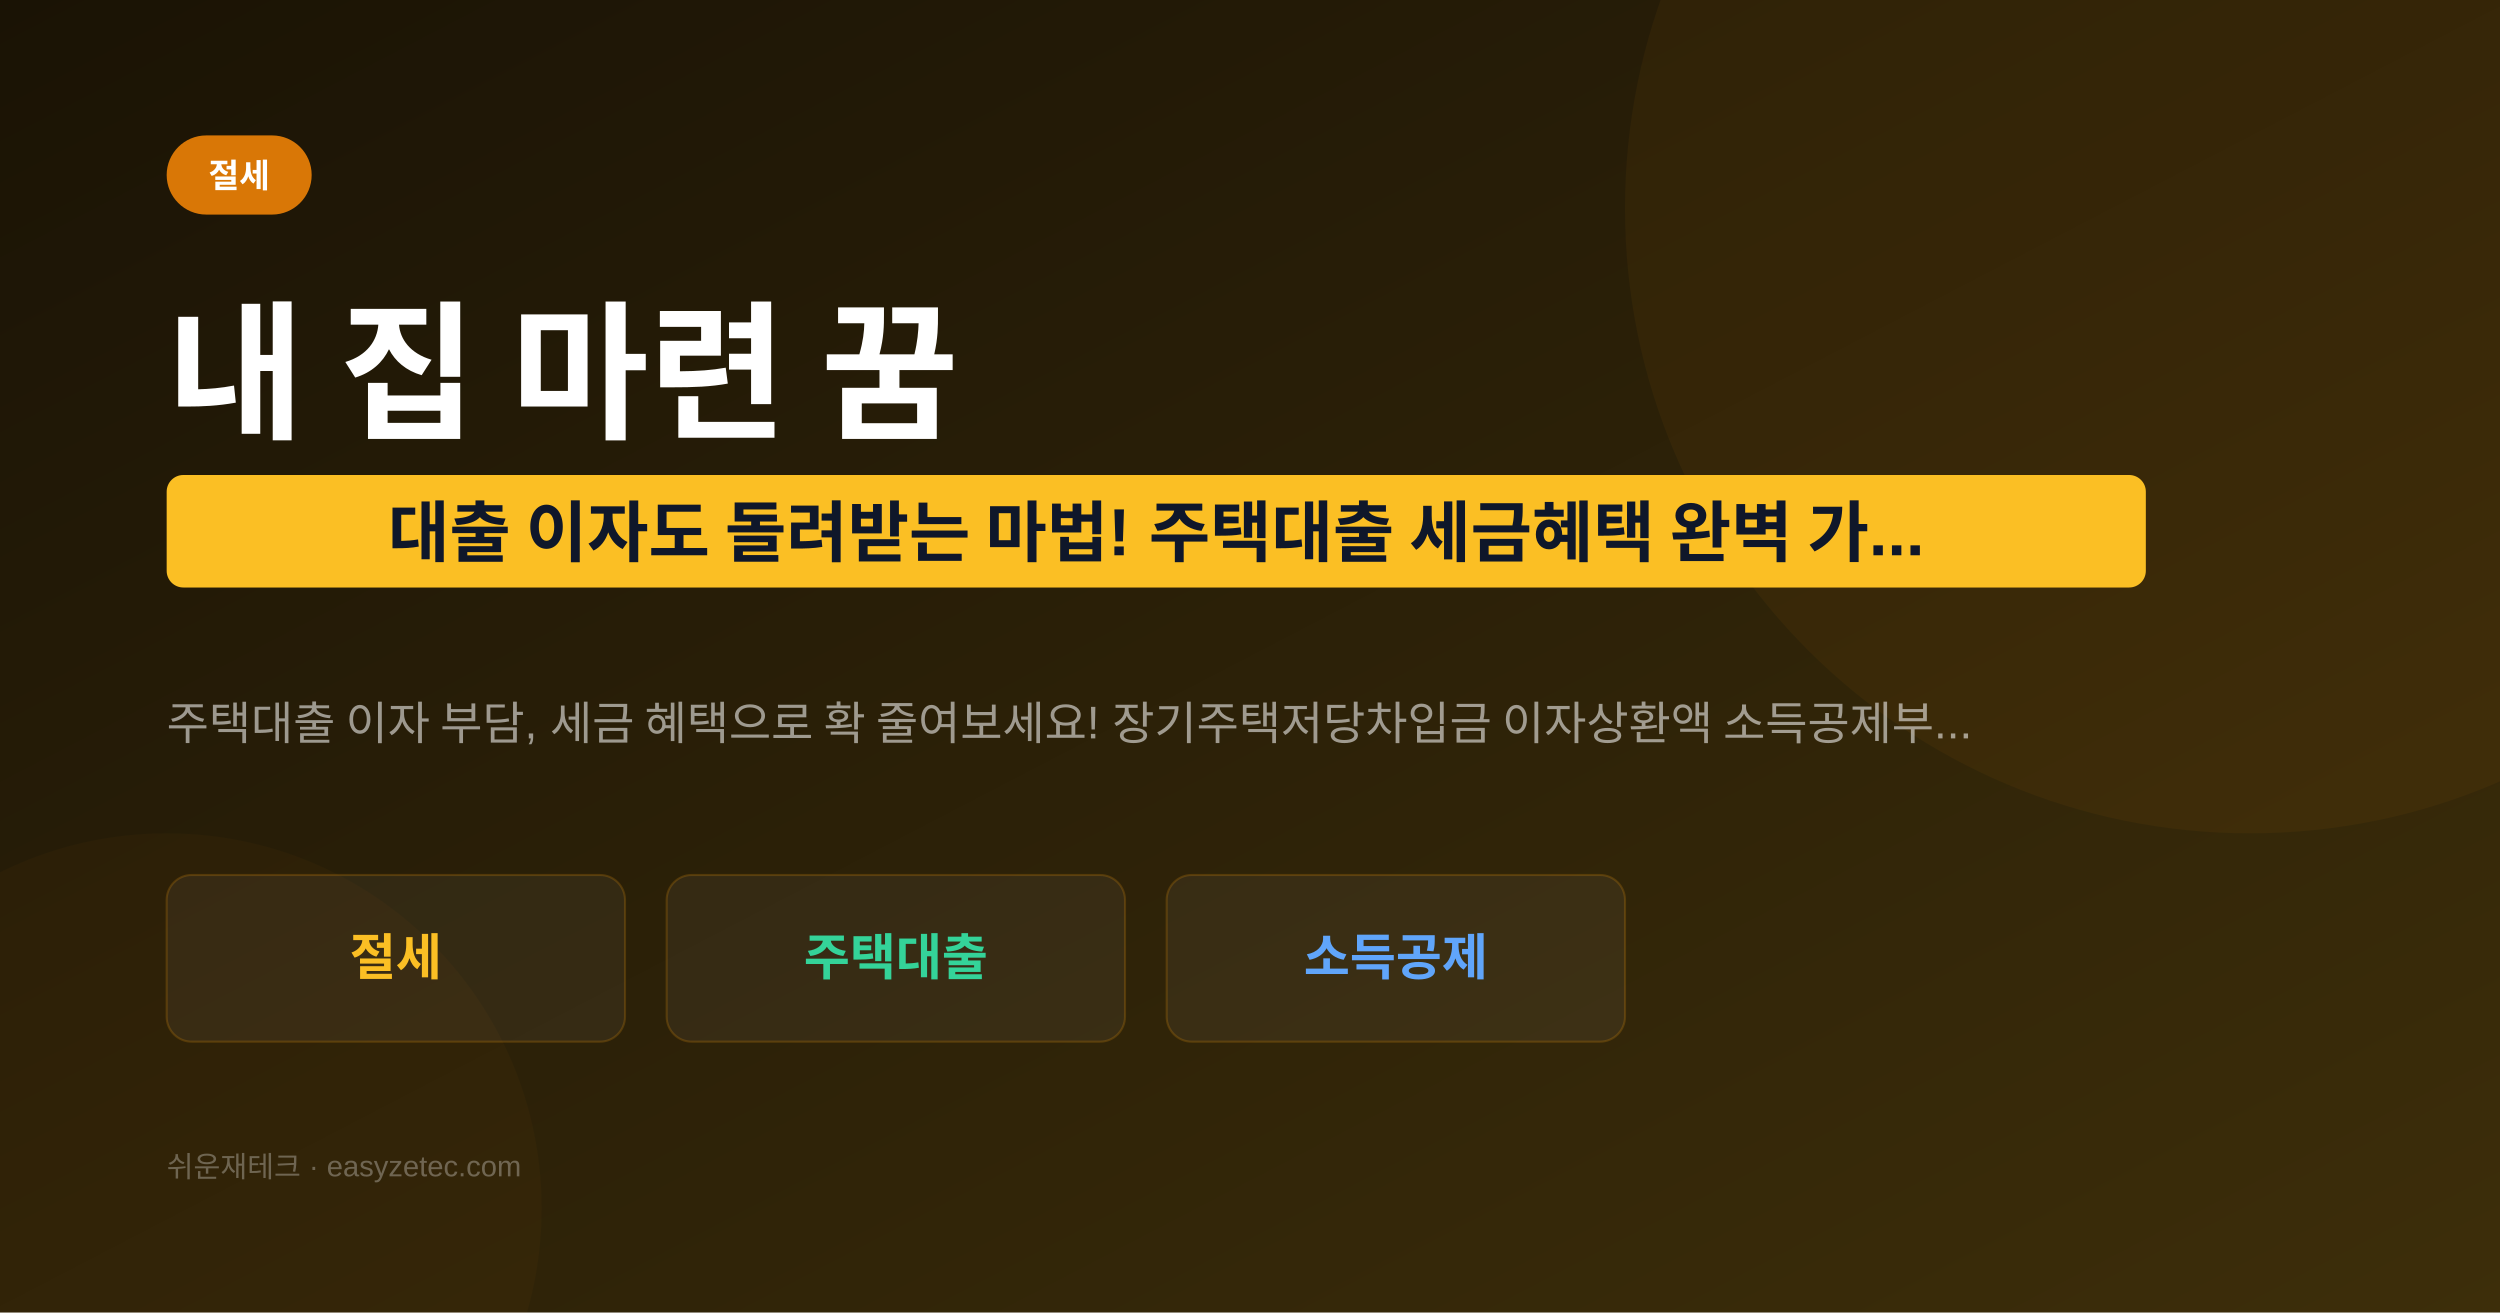
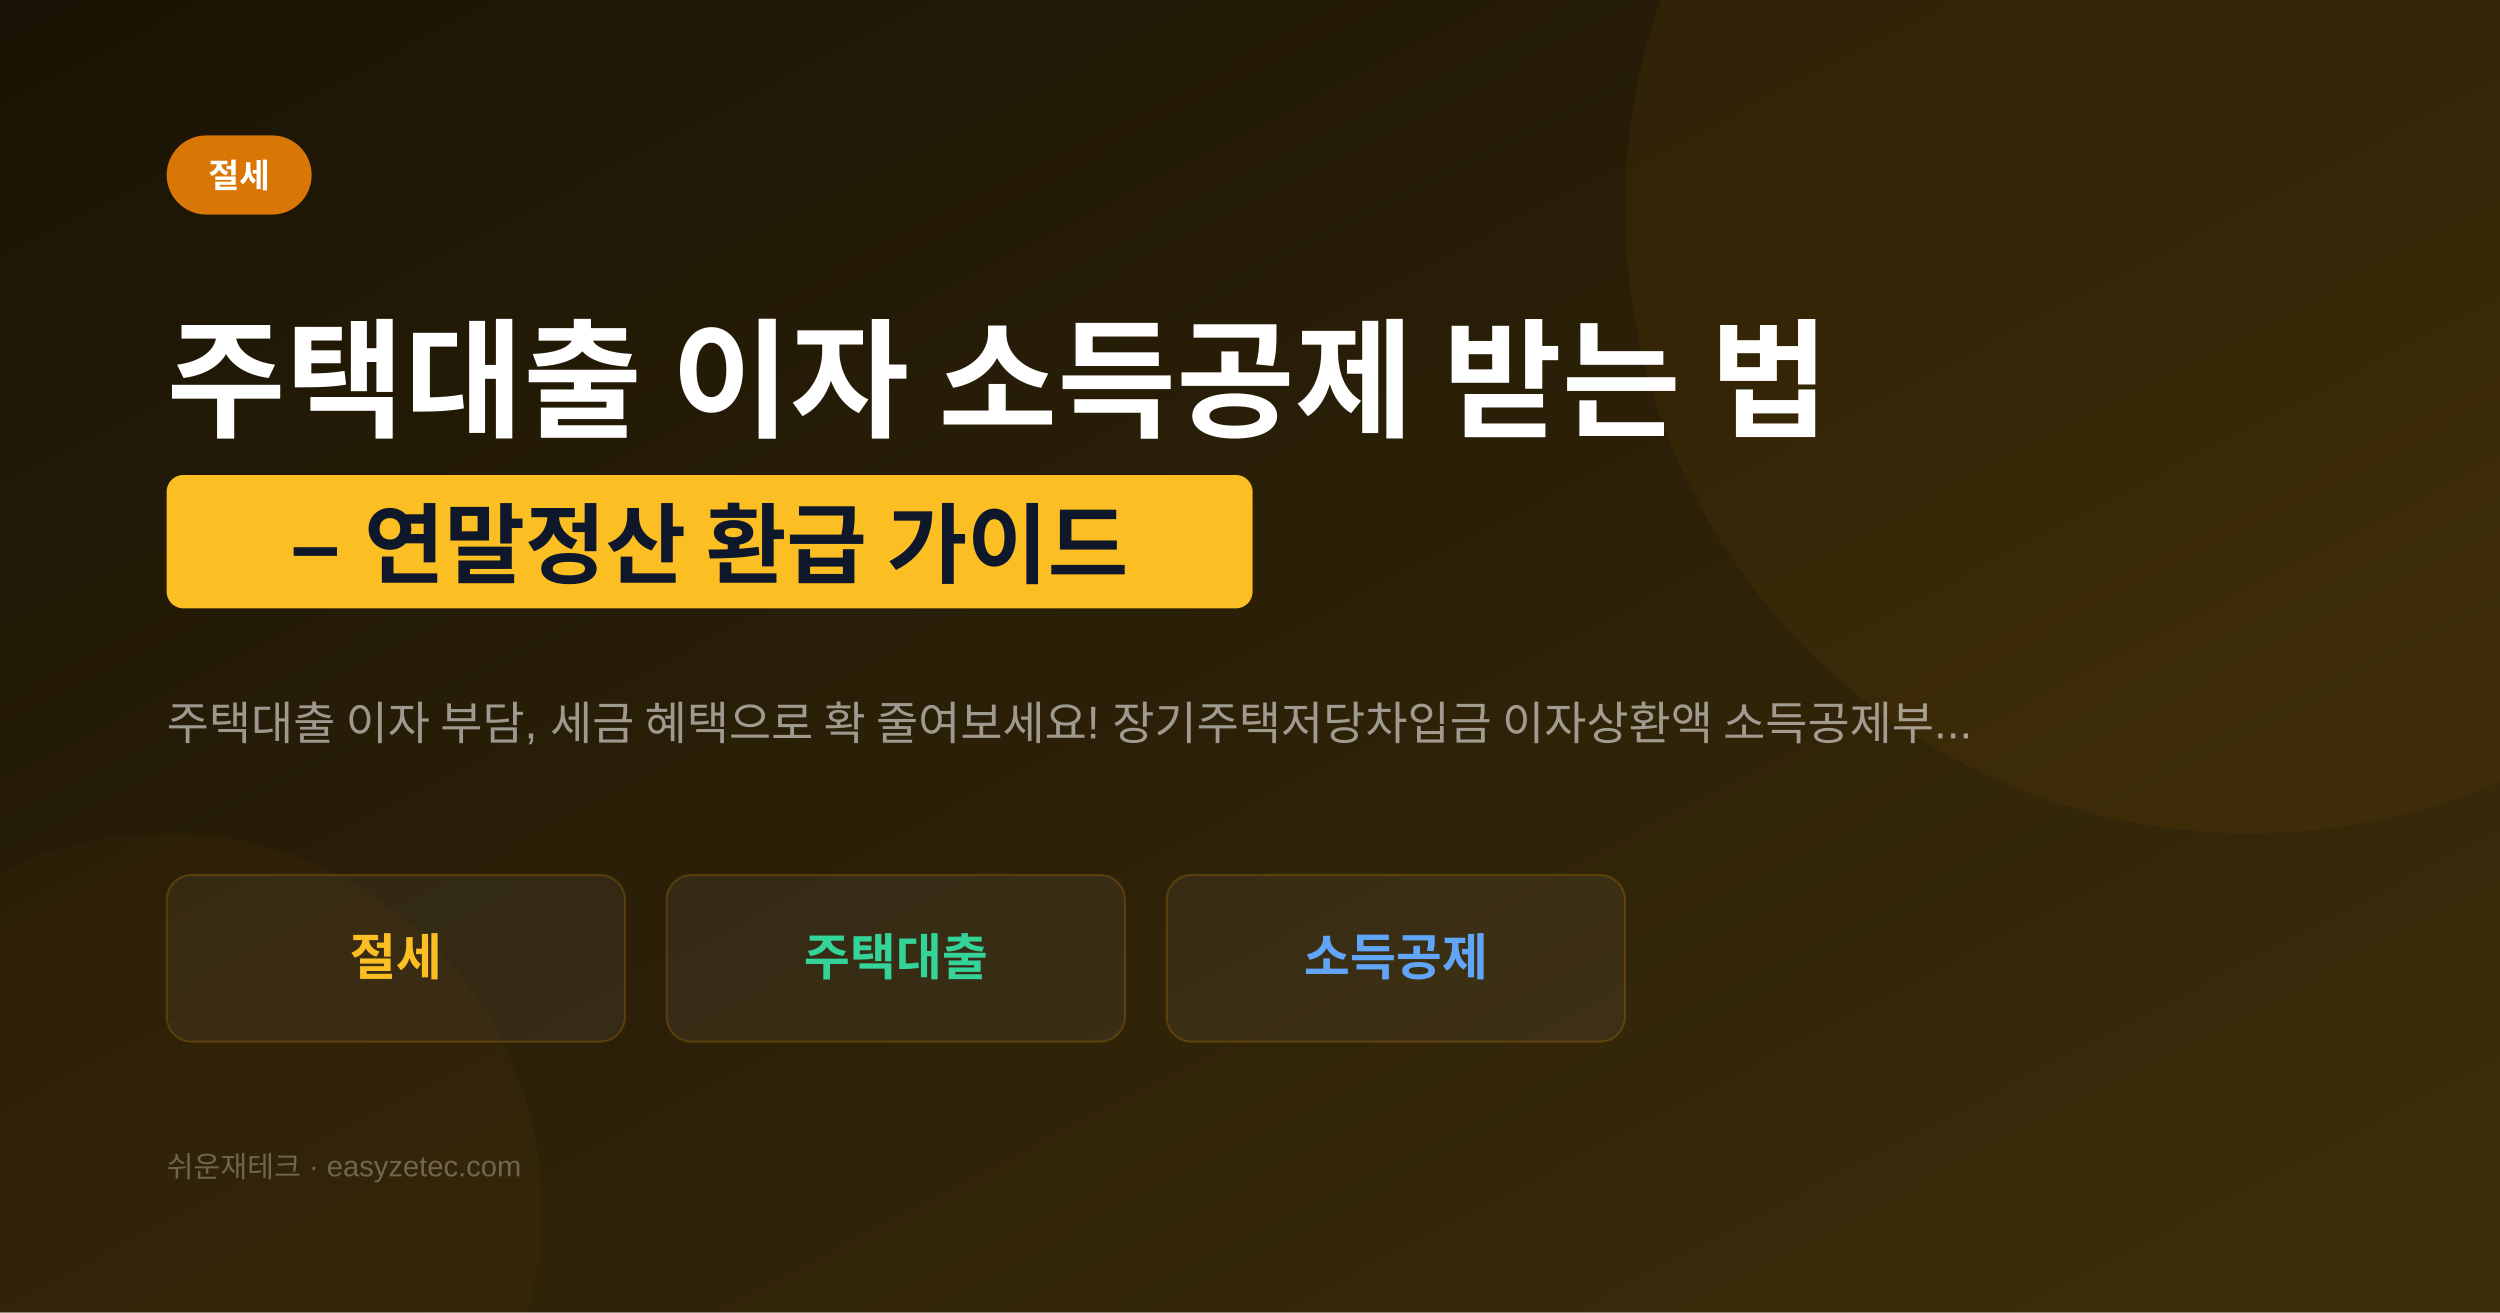
<svg xmlns="http://www.w3.org/2000/svg" width="1200" height="630" viewBox="0 0 1200 630">
  <defs>
    <linearGradient id="bg" x1="0%" y1="0%" x2="100%" y2="100%">
      <stop offset="0%" style="stop-color:#1a1305" />
      <stop offset="100%" style="stop-color:#3d2e0a" />
    </linearGradient>
  </defs>
  <rect width="1200" height="630" fill="url(#bg)" />
  <circle cx="1080" cy="100" r="300" fill="rgba(245,158,11,0.05)" />
  <circle cx="80" cy="580" r="180" fill="rgba(245,158,11,0.03)" />
  <rect x="80" y="65" width="69.6" height="38" rx="19" fill="#D97706" />
  <text x="114.8" y="90" font-family="GmarketSansTTF,Arial,sans-serif" font-size="16" font-weight="bold" fill="white" text-anchor="middle">절세</text>
-   <text x="80" y="205" font-family="GmarketSansTTF,Arial,sans-serif" font-size="72" font-weight="900" fill="white">내 집 마련 꿈</text>
-   <rect x="80" y="228" width="950" height="54" rx="8" fill="#FBBF24" />
-   <text x="555" y="267" font-family="GmarketSansTTF,Arial,sans-serif" font-size="32" font-weight="900" fill="#0f172a" text-anchor="middle">대출 이자도 돌려받는 마법! 주택대출 세금혜택 완벽 가...</text>
+   <text x="80" y="205" font-family="GmarketSansTTF,Arial,sans-serif" font-size="62" font-weight="900" fill="white">주택대출 이자 소득공제 받는 법</text>
+   <rect x="80" y="228" width="521.24" height="64" rx="8" fill="#FBBF24" />
+   <text x="340.62" y="276" font-family="GmarketSansTTF,Arial,sans-serif" font-size="42" font-weight="900" fill="#0f172a" text-anchor="middle">– 연말정산 환급 가이드</text>
  <text x="80" y="355" font-family="GmarketSansTTF,Arial,sans-serif" font-size="22" fill="rgba(255,255,255,0.55)">주택대출 이자 부담, 세금 혜택으로 확 줄여보세요! 장기주택저당차입금 이자상환액 소득공제부...</text>
  <rect x="80" y="420" width="220" height="80" rx="12" fill="rgba(255,255,255,0.05)" stroke="rgba(245,158,11,0.2)" stroke-width="1" />
  <text x="190" y="468" font-family="GmarketSansTTF,Arial,sans-serif" font-size="24" font-weight="900" fill="#FBBF24" text-anchor="middle">절세</text>
  <rect x="320" y="420" width="220" height="80" rx="12" fill="rgba(255,255,255,0.05)" stroke="rgba(245,158,11,0.2)" stroke-width="1" />
  <text x="430" y="468" font-family="GmarketSansTTF,Arial,sans-serif" font-size="24" font-weight="900" fill="#34D399" text-anchor="middle">주택대출</text>
  <rect x="560" y="420" width="220" height="80" rx="12" fill="rgba(255,255,255,0.05)" stroke="rgba(245,158,11,0.2)" stroke-width="1" />
  <text x="670" y="468" font-family="GmarketSansTTF,Arial,sans-serif" font-size="24" font-weight="900" fill="#60A5FA" text-anchor="middle">소득공제</text>
  <text x="80" y="565" font-family="GmarketSansTTF,Arial,sans-serif" font-size="14" fill="rgba(255,255,255,0.3)">쉬운재테크 · easyzetec.com</text>
</svg>
